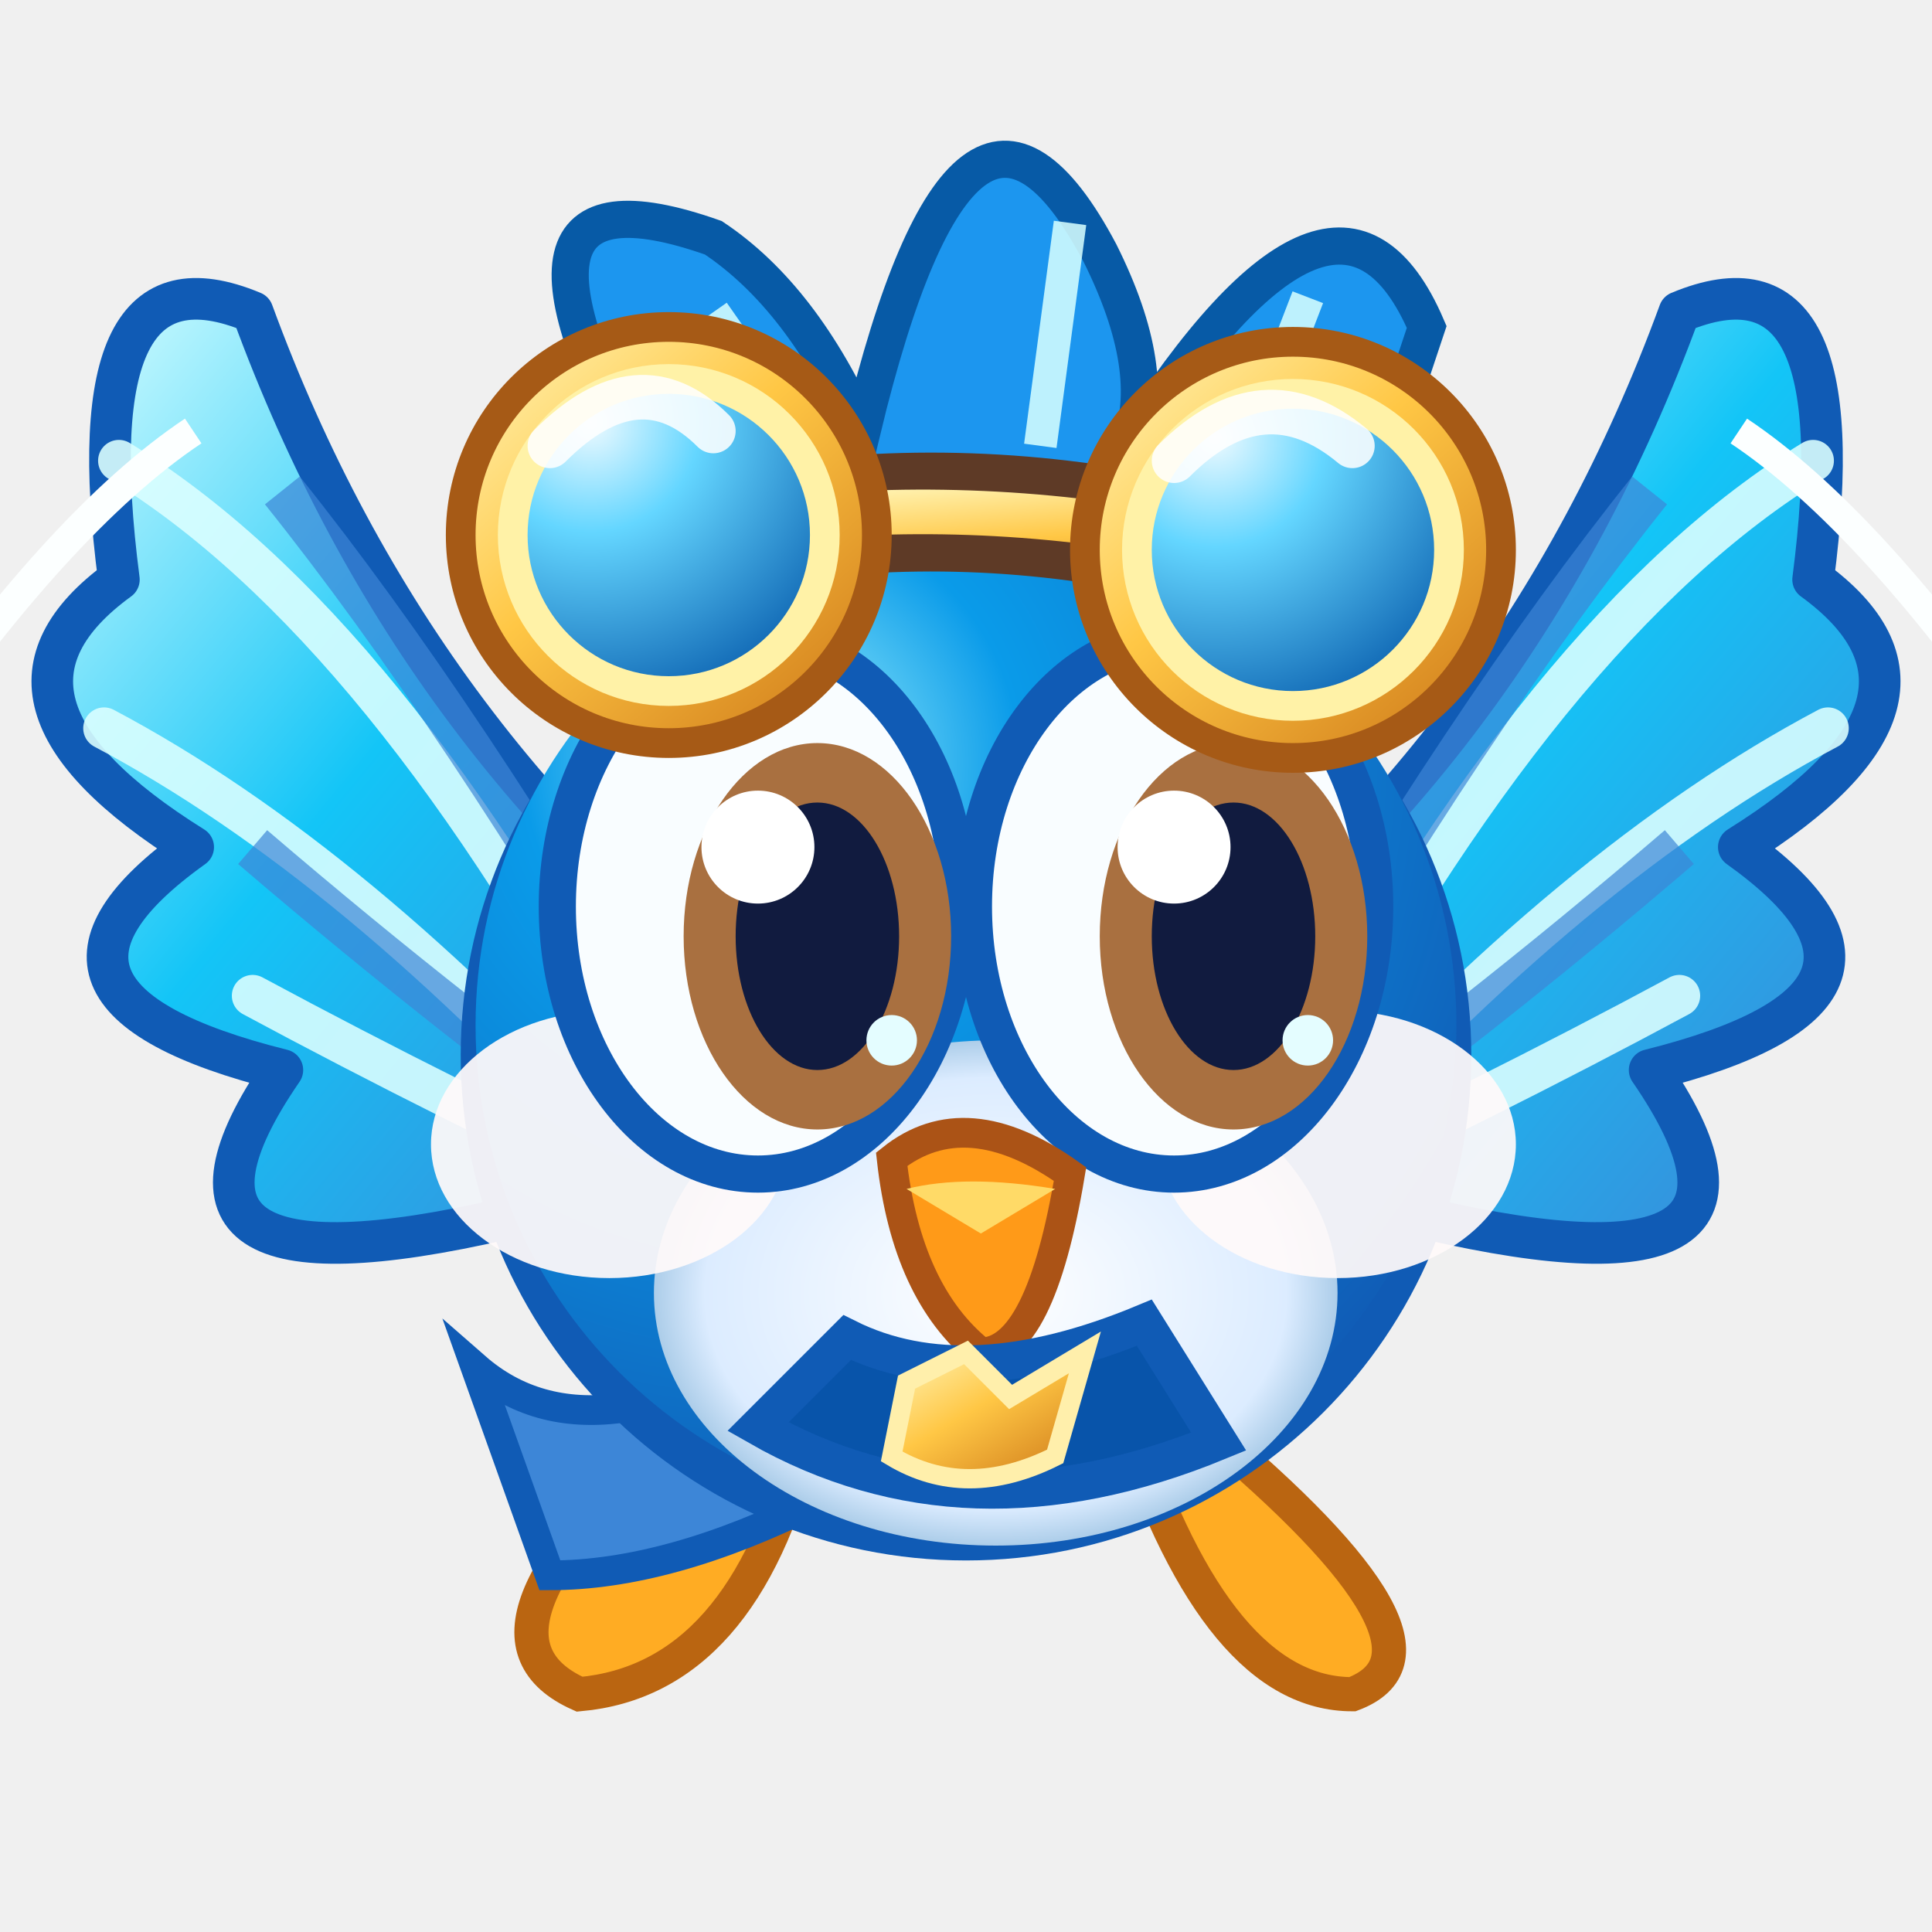
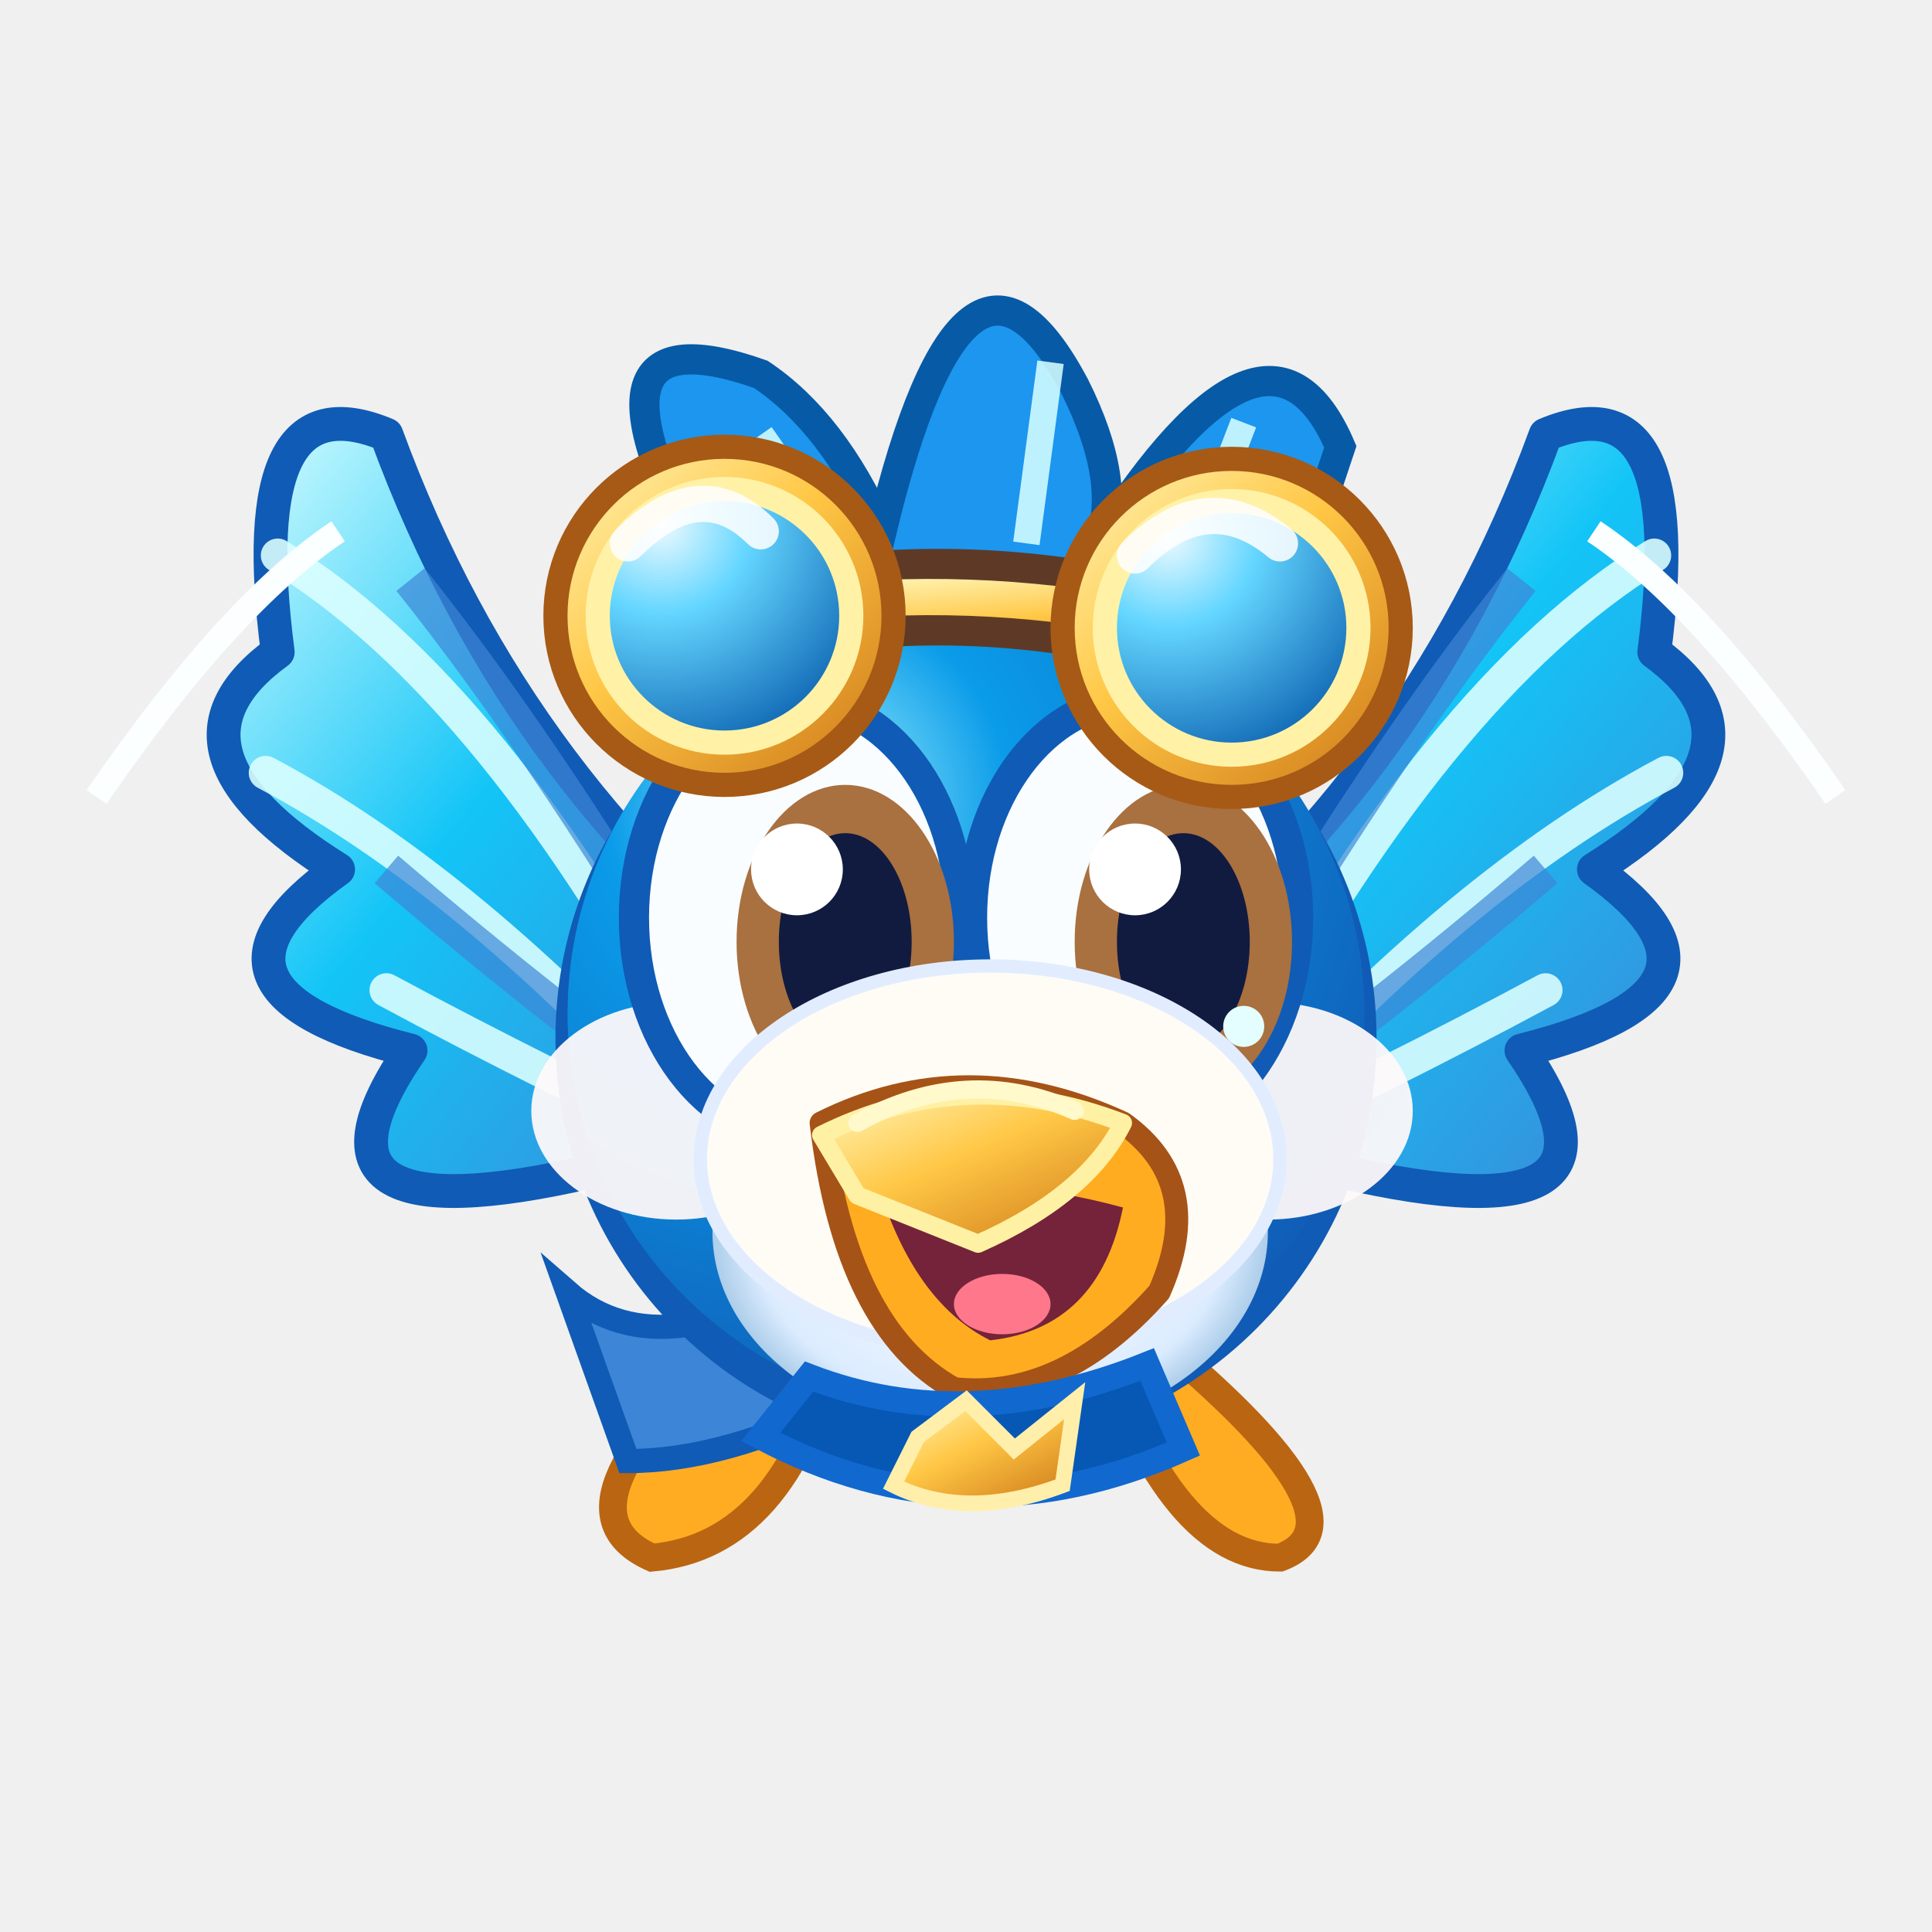
- <svg xmlns="http://www.w3.org/2000/svg" width="512" height="512" viewBox="-65 -65 130 130" role="img" aria-labelledby="title desc">
+ <svg xmlns="http://www.w3.org/2000/svg" width="512" height="512" viewBox="-80 -80 160 160" role="img" aria-labelledby="title desc">
  <defs>
    <linearGradient id="w" x1="0" y1="0" x2=".95" y2="1">
      <stop stop-color="#dcffff" />
      <stop offset=".47" stop-color="#13c5f7" />
      <stop offset="1" stop-color="#3d86d7" />
    </linearGradient>
    <radialGradient id="body" cx=".30" cy=".23" r=".85">
      <stop stop-color="#a9f9ff" />
      <stop offset=".3" stop-color="#0a9be9" />
      <stop offset="1" stop-color="#105bb5" />
    </radialGradient>
    <radialGradient id="belly">
      <stop stop-color="#ffffff" />
      <stop offset=".85" stop-color="#dcecff" />
      <stop offset="1" stop-color="#accde9" />
    </radialGradient>
    <linearGradient id="gold" x1="0" y1="0" x2=".9" y2="1">
      <stop stop-color="#fff6ba" />
      <stop offset=".46" stop-color="#ffc745" />
      <stop offset="1" stop-color="#d07c1a" />
    </linearGradient>
    <radialGradient id="lens" cx=".25" cy=".14" r="1">
      <stop stop-color="#eefaff" />
      <stop offset=".35" stop-color="#64d6ff" />
      <stop offset="1" stop-color="#065aab" />
    </radialGradient>
  </defs>
  <g id="wing-left">
    <path d="M-12 4 Q-37 -14 -48 -44 Q-60 -49 -57 -26 Q-68 -18 -52 -8 Q-66 2 -46 7 Q-57 23 -31 17 L-12 14Z" fill="url(#w)" stroke="#105bb5" stroke-width="2.8" stroke-linejoin="round" />
    <path d="M-57 -34 Q-39 -23 -22 9 M-58 -16 Q-41 -7 -23 13 M-48 2 Q-35 9 -20 16" stroke="#dcffff" stroke-width="2.8" opacity=".88" fill="none" stroke-linecap="round" />
    <path d="M-46 -32 Q-34 -17 -20 7 M-48 -8 Q-34 4 -20 14" fill="none" stroke="#3d86d7" stroke-width="3" opacity=".69" />
    <path d="M-52 -36 q-9 6 -20 22" stroke="#fcffff" stroke-width="2" fill="none" />
  </g>
  <g id="wing-right">
    <path d="M12 4 Q37 -14 48 -44 Q60 -49 57 -26 Q68 -18 52 -8 Q66 2 46 7 Q57 23 31 17 L12 14Z" fill="url(#w)" stroke="#105bb5" stroke-width="2.8" stroke-linejoin="round" />
    <path d="M57 -34 Q39 -23 22 9 M58 -16 Q41 -7 23 13 M48 2 Q35 9 20 16" stroke="#dcffff" stroke-width="2.8" opacity=".88" fill="none" stroke-linecap="round" />
    <path d="M46 -32 Q34 -17 20 7 M48 -8 Q34 4 20 14" fill="none" stroke="#3d86d7" stroke-width="3" opacity=".69" />
    <path d="M52 -36 q9 6 20 22" stroke="#fcffff" stroke-width="2" fill="none" />
  </g>
  <path d="M-19 31 Q-35 45 -26 49 Q-15 48 -11 32 M16 31 Q34 46 26 49 Q17 49 11 31" fill="#ffac23" stroke="#ba6511" stroke-width="2.3" />
  <path d="M-10 24 Q-25 34 -33 27 L-28 41 Q-20 41 -10 36Z" fill="#3d86d7" stroke="#105bb5" stroke-width="2" />
  <ellipse cx="0" cy="6" rx="34" ry="34" fill="#105bb5" />
  <ellipse cx="0" cy="4" rx="33" ry="33" fill="url(#body)" />
  <path d="M-21 -32 Q-34 -55 -17 -49 Q-11 -45 -7 -36 Q0 -65 9 -48 Q13 -40 11 -35 Q25 -57 31 -43 L26 -28Z" fill="#1c96ef" stroke="#075aa6" stroke-width="2.5" />
  <path d="M-17 -44 L-10 -34 M7 -50 L5 -35 M23 -45 L18 -32" fill="none" stroke="#d6ffff" stroke-width="2.2" opacity=".86" />
  <ellipse cx="2" cy="22" rx="23" ry="17" fill="url(#belly)" />
  <ellipse cx="-24" cy="12" rx="12" ry="9" fill="#fffafa" opacity=".93" />
  <ellipse cx="25" cy="12" rx="12" ry="9" fill="#fffafa" opacity=".93" />
  <ellipse cx="-14" cy="-4" rx="13.5" ry="18" fill="#f9fdff" stroke="#105bb5" stroke-width="2.5" />
  <ellipse cx="14" cy="-4" rx="13.5" ry="18" fill="#f9fdff" stroke="#105bb5" stroke-width="2.5" />
  <ellipse cx="-10" cy="-2" rx="9" ry="13" fill="#a97040" />
  <ellipse cx="18" cy="-2" rx="9" ry="13" fill="#a97040" />
  <ellipse cx="-10" cy="-2" rx="5.5" ry="9" fill="#111b3f" />
  <ellipse cx="18" cy="-2" rx="5.5" ry="9" fill="#111b3f" />
  <circle cx="-14" cy="-8" r="3.8" fill="#fff" />
  <circle cx="14" cy="-8" r="3.8" fill="#fff" />
  <circle cx="-5" cy="5" r="1.7" fill="#e4fdff" />
  <circle cx="23" cy="5" r="1.7" fill="#e4fdff" />
-   <path d="M-5 13 Q0 9 7 14 Q5 26 1 26 Q-4 22 -5 13Z" fill="#ff9a18" stroke="#ab5316" stroke-width="2" />
-   <path d="M-4 15 Q0 14 6 15 L1 18Z" fill="#ffda67" />
-   <path d="M-8 25 Q0 29 12 24 L17 32 Q0 39 -14 31Z" fill="#0854aa" stroke="#105bb5" stroke-width="2.5" />
-   <path d="M-4 28 L0 26 L3 29 L8 26 L6 33 Q0 36 -5 33Z" fill="url(#gold)" stroke="#ffefab" stroke-width="1.3" />
+   <ellipse cx="2" cy="16" rx="24" ry="16" fill="#fffcf6" stroke="#e1edff" stroke-width="1.1" />
+   <path d="M-12 13 Q0 7 13 13 Q20 18 16 27 Q8 36 -1 35 Q-10 30 -12 13Z" fill="#ffac21" stroke="#a65317" stroke-width="1.9" stroke-linejoin="round" />
+   <path d="M-7 19 Q2 17 13 20 Q11 30 2 31 Q-4 28 -7 19Z" fill="#74233a" />
+   <ellipse cx="3" cy="28" rx="4" ry="2.5" fill="#ff778b" />
+   <path d="M-12 14 Q0 8 13 13 Q10 19 1 23 L-9 19Z" fill="url(#gold)" stroke="#fff1a4" stroke-width="1.5" stroke-linejoin="round" />
+   <path d="M-9 13 Q0 8 9 12" fill="none" stroke="#fff9cc" stroke-width="1.5" stroke-linecap="round" />
+   <path d="M-13 34 Q0 39 15 33 L18 40 Q0 48 -17 39Z" fill="#0757b5" stroke="#1168cf" stroke-width="2.1" />
+   <path d="M-4 39 L0 36 L4 40 L9 36 L8 43 Q0 46 -6 43Z" fill="url(#gold)" stroke="#ffefab" stroke-width="1.3" />
  <path d="M-28 -26 Q0 -36 29 -24" fill="none" stroke="#5e3a26" stroke-width="8" stroke-linecap="round" />
  <path d="M-28 -27 Q0 -35 29 -25" fill="none" stroke="url(#gold)" stroke-width="3" stroke-linecap="round" />
  <g>
    <circle cx="-20" cy="-29" r="14" fill="url(#gold)" stroke="#a65a16" stroke-width="2" />
    <circle cx="-20" cy="-29" r="10.5" fill="url(#lens)" stroke="#fff2a7" stroke-width="2" />
    <circle cx="22" cy="-28" r="14" fill="url(#gold)" stroke="#a65a16" stroke-width="2" />
    <circle cx="22" cy="-28" r="10.5" fill="url(#lens)" stroke="#fff2a7" stroke-width="2" />
    <path d="M-28 -35 q6 -6 11 -1 M14 -34 q6 -6 12 -1" fill="none" stroke="#ffffff" stroke-width="3" stroke-linecap="round" opacity=".86" />
  </g>
</svg>
